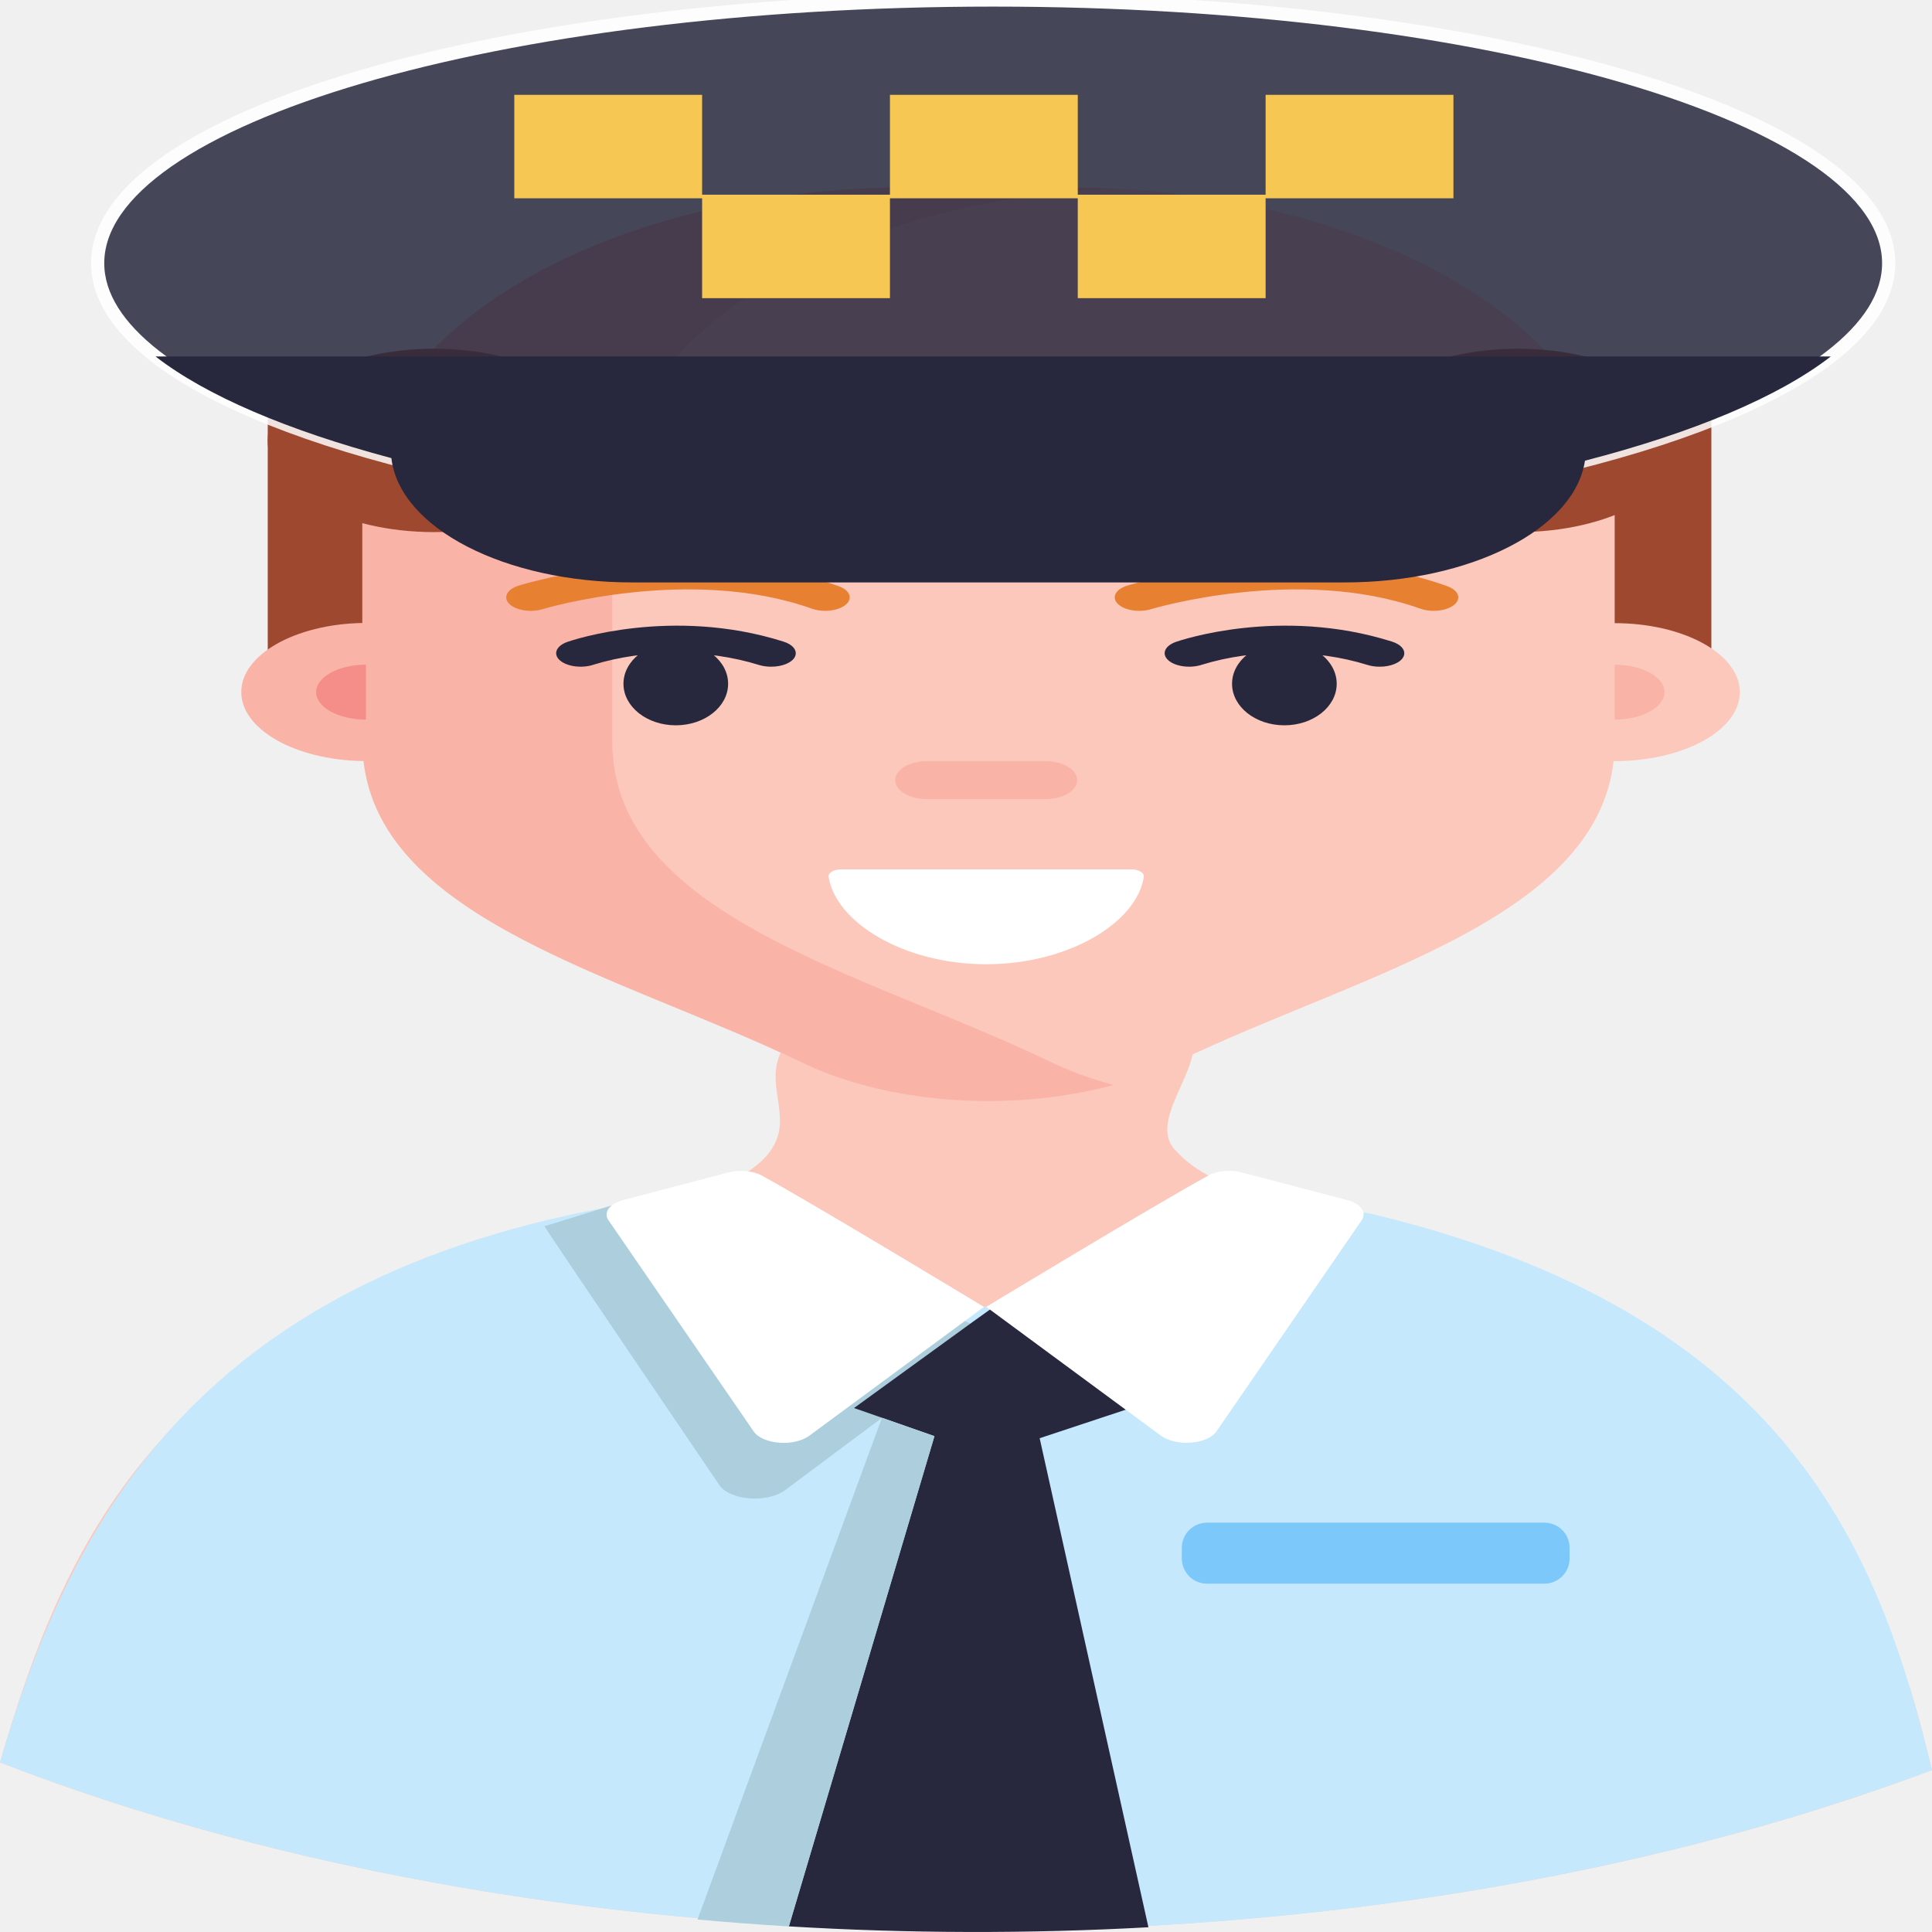
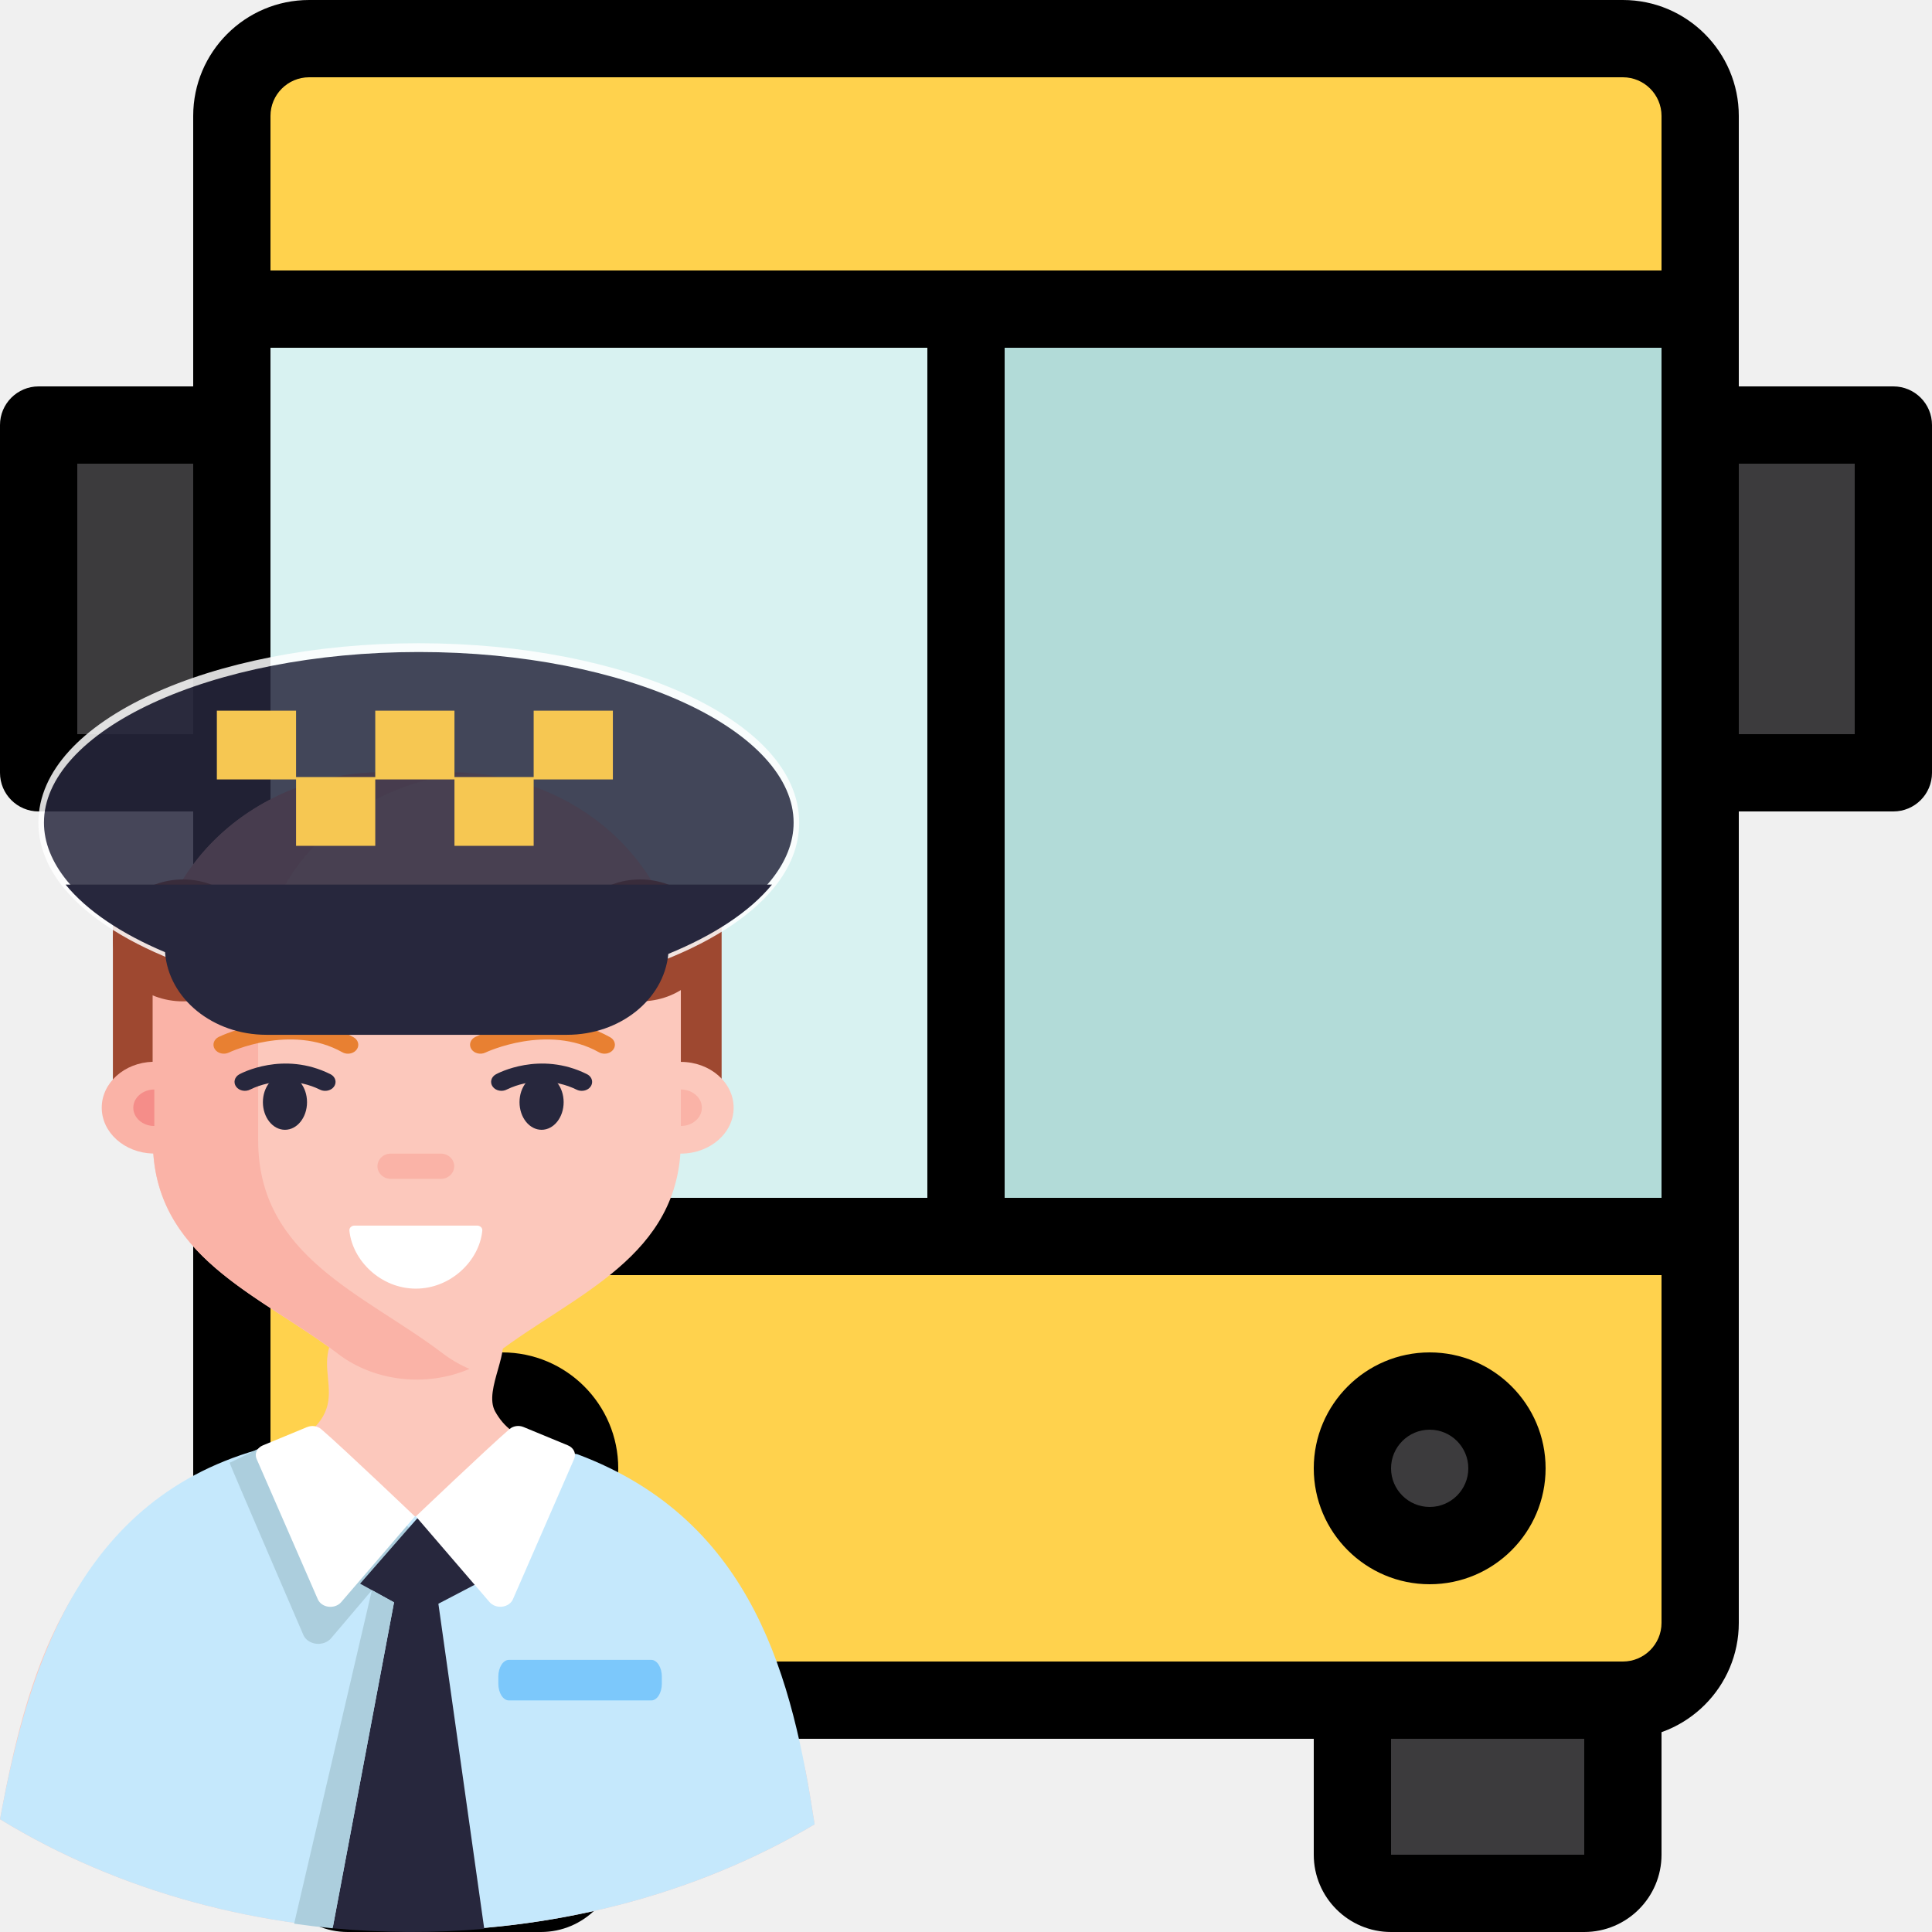
- <svg xmlns="http://www.w3.org/2000/svg" viewBox="0 0 24 24" version="1.1" id="svg68" width="24" height="24">
-   <defs id="defs4">
-     <style id="style2">.cls-1{fill:#f7bb38;}.cls-2{fill:#9e4830;}.cls-3{fill:#fcc8bc;}.cls-4{fill:#fab3a7;}.cls-5{fill:#e88032;}.cls-6{fill:#27273d;}.cls-7{fill:#f58d89;}.cls-8{fill:#fff;}.cls-9{fill:#c5e8fc;}.cls-10{fill:#accedd;}.cls-11{fill:#7cc8fb;}.cls-12{fill:#3e436d;}.cls-13{fill:#f6c752;}</style>
-   </defs>
-   <g id="g8601">
-     <rect class="cls-2" x="3.326" y="4.709" width="2.401" height="3.563" id="rect11" style="stroke-width:0.064" />
-     <rect class="cls-2" x="18.858" y="4.709" width="2.401" height="3.563" id="rect13" style="stroke-width:0.064" />
-     <path class="cls-3" d="M 23.997,21.989 C 16.846,24.681 7.075,24.641 -2.688e-7,21.893 0.782,19.209 1.943,16.526 6.763,15.232 7.264,15.097 7.92,15.124 8.388,14.966 c 2.496,-0.843 0.347,-1.5 1.817,-2.38 0.845,-0.507 4.048,-0.226 4.508,0.156 0.419,0.35 -0.485,1.119 -0.126,1.531 0.548,0.628 1.509,0.564 2.475,0.889 4.883,1.639 6.199,3.781 6.937,6.829 -0.266,0.098 -0.654,-2.703 0,-9.56e-4 z" id="path15" style="stroke-width:0.064" />
-     <path class="cls-3" d="m 20.058,6.298 v 2.914 c 0,2.174 -3.141,2.87 -5.431,3.976 a 3.524,1.941 0 0 1 -4.694,0 C 7.643,12.082 4.502,11.386 4.502,9.212 v -2.914 c 0,-2.137 2.891,-3.881 6.513,-3.966 0.094,-0.003 2.252,-0.004 2.252,-0.004 3.75,0 6.792,1.776 6.792,3.97 z" id="path17" style="stroke-width:0.064" />
-     <path class="cls-4" d="m 7.606,9.212 v -2.914 c 0,-2.081 2.738,-3.788 6.225,-3.956 -0.188,-0.01 -2.537,-0.014 -2.537,-0.014 -3.752,0 -6.793,1.778 -6.793,3.97 V 7.739 a 1.557,0.858 0 0 0 0,1.715 h 0.016 C 4.742,11.438 7.73,12.123 9.932,13.184 a 3.515,1.936 0 0 0 3.9,0.294 3.629,1.999 0 0 1 -0.795,-0.293 C 10.746,12.082 7.606,11.385 7.606,9.212 Z" id="path19" style="stroke-width:0.064" />
-     <ellipse class="cls-3" cx="20.057" cy="8.598" id="circle21" rx="1.556" ry="0.857" style="stroke-width:0.064" />
-     <path class="cls-5" d="M 10.249,7.588 A 0.301,0.166 0 0 1 10.085,7.561 c -1.516,-0.539 -3.326,0 -3.344,0.006 A 0.304,0.167 0 0 1 6.446,7.274 c 0.087,-0.027 2.142,-0.643 3.968,0.006 a 0.304,0.167 0 0 1 -0.165,0.308 z" id="path23" style="stroke-width:0.064" />
-     <ellipse class="cls-6" cx="8.395" cy="8.494" rx="0.65" ry="0.516" id="ellipse25" style="stroke-width:0.064" />
-     <path class="cls-5" d="m 17.809,7.588 a 0.301,0.166 0 0 1 -0.165,-0.027 c -1.516,-0.539 -3.326,0 -3.344,0.006 A 0.304,0.167 0 0 1 14.005,7.274 c 0.087,-0.027 2.142,-0.643 3.969,0.006 a 0.304,0.167 0 0 1 -0.165,0.308 z" id="path27" style="stroke-width:0.064" />
-     <ellipse class="cls-6" cx="15.955" cy="8.494" rx="0.65" ry="0.516" id="ellipse29" style="stroke-width:0.064" />
-     <rect class="cls-4" x="11.12" y="9.455" width="2.261" height="0.472" rx="0.393" id="rect31" style="stroke-width:0.064" />
-     <path class="cls-6" d="M 9.578,8.282 A 0.307,0.169 0 0 1 9.427,8.26 2.094,1.153 0 0 0 7.376,8.256 0.304,0.167 0 0 1 7.051,7.973 c 0.052,-0.018 1.294,-0.44 2.678,-0.004 A 0.304,0.167 0 0 1 9.578,8.282 Z" id="path33" style="stroke-width:0.064" />
-     <path class="cls-6" d="m 17.137,8.282 a 0.302,0.166 0 0 1 -0.15,-0.022 2.095,1.154 0 0 0 -2.052,-0.004 0.304,0.167 0 0 1 -0.325,-0.283 c 0.052,-0.018 1.293,-0.44 2.678,-0.004 a 0.304,0.167 0 0 1 -0.151,0.313 z" id="path35" style="stroke-width:0.064" />
-     <path class="cls-7" d="m 4.546,8.257 a 0.619,0.341 0 0 0 0,0.682 z" id="path37" style="stroke-width:0.064" />
-     <path class="cls-4" d="m 20.058,8.939 a 0.619,0.341 0 0 0 0,-0.682 z" id="path39" style="stroke-width:0.064" />
-     <path class="cls-8" d="m 10.446,10.8 a 0.154,0.085 0 0 0 -0.153,0.091 c 0.087,0.564 0.928,1.087 1.958,1.087 v 0 c 1.03,0 1.875,-0.523 1.958,-1.087 a 0.154,0.085 0 0 0 -0.153,-0.091 z" id="path41" style="stroke-width:0.064" />
-     <path class="cls-9" d="M 23.997,21.989 C 16.837,24.683 7.08,24.643 -2.688e-7,21.893 0.887,18.842 2.548,15.63 8.388,14.865 c 0,0 3.543,1.446 3.948,1.368 v 0 c 0,0 4.074,-1.302 4.689,-1.157 5.215,1.244 6.327,4.237 6.974,6.91 -0.268,0.1 -0.656,-2.701 -0.003,0.001 z" id="path43" style="stroke-width:0.064" />
-     <path class="cls-10" d="m 12.338,16.581 -2.583,1.929 a 0.47,0.259 0 0 1 -0.821,-0.065 c 0,0 -2.171,-3.195 -2.171,-3.214 0.117,-0.025 1.354,-0.439 1.763,-0.507 z" id="path45" style="stroke-width:0.064" />
-     <path class="cls-6" d="m 14.266,23.941 a 21.529,11.858 0 0 1 -4.467,-0.011 l 1.809,-6.09 -0.652,-0.228 -0.347,-0.121 1.472,-1.068 0.261,-0.187 1.702,1.256 -1.129,0.374 z" id="path47" style="stroke-width:0.064" />
-     <rect class="cls-11" x="14.681" y="18.915" width="4.817" height="0.758" rx="0.313" id="rect49" style="stroke-width:0.064" />
-     <path class="cls-8" d="M 9.051,14.564 7.743,14.907 A 0.363,0.2 0 0 0 7.559,15.159 l 1.804,2.624 a 0.397,0.219 0 0 0 0.689,0.053 l 2.171,-1.601 c 0,0 -2.093,-1.267 -2.759,-1.631 a 0.363,0.2 0 0 0 -0.414,-0.039 z" id="path51" style="stroke-width:0.064" />
-     <path class="cls-8" d="m 15.01,14.603 c -0.666,0.365 -2.759,1.631 -2.759,1.631 l 2.171,1.601 a 0.397,0.219 0 0 0 0.689,-0.053 l 1.804,-2.623 a 0.364,0.2 0 0 0 -0.183,-0.252 l -1.309,-0.343 a 0.361,0.199 0 0 0 -0.413,0.039 z" id="path53" style="stroke-width:0.064" />
-     <path class="cls-10" d="M 11.608,17.841 9.8,23.931 Q 9.226,23.896 8.665,23.845 L 10.956,17.612 Z" id="path55" style="stroke-width:0.064" />
-     <ellipse class="cls-2" cx="5.393" cy="5.471" id="circle57" rx="2.068" ry="1.139" style="stroke-width:0.064" />
-     <ellipse class="cls-2" cx="18.858" cy="5.471" id="circle59" rx="2.068" ry="1.139" style="stroke-width:0.064" />
-     <path class="cls-12" d="m 23.462,3.27 c 0,0.408 -0.254,0.798 -0.719,1.158 -0.716,0.555 -1.932,1.038 -3.487,1.401 -1.899,0.444 -4.304,0.71 -6.918,0.71 -2.615,0 -5.019,-0.265 -6.919,-0.71 C 3.864,5.466 2.647,4.983 1.932,4.428 1.468,4.068 1.213,3.677 1.213,3.27 1.213,1.464 6.194,0 12.338,0 18.482,0 23.462,1.464 23.462,3.27 Z" id="path61" style="stroke-width:0.164;opacity:0.845;fill:#27273d;fill-opacity:1;stroke:#ffffff;stroke-opacity:1;stroke-dasharray:none" />
-     <path class="cls-6" d="M 22.743,4.428 H 1.932 c 0.627,0.487 1.641,0.919 2.93,1.263 a 2.994,1.649 0 0 0 2.987,1.544 h 8.857 a 2.994,1.649 0 0 0 2.983,-1.512 c 1.347,-0.349 2.406,-0.793 3.054,-1.295 z" id="path63" style="stroke-width:0.064" />
-     <polygon class="cls-13" points="324.39,63.7 324.39,36.83 297.52,36.83 297.52,62.77 270.65,62.77 270.65,36.83 243.78,36.83 243.78,62.77 216.91,62.77 216.91,36.83 190.04,36.83 190.04,63.7 216.91,63.7 216.91,89.64 243.78,89.64 243.78,63.7 270.65,63.7 270.65,89.64 297.52,89.64 297.52,63.7 " id="polygon65" transform="matrix(0.08683696,0,0,0.04782877,-10.1139,-0.583511)" />
+ <svg xmlns="http://www.w3.org/2000/svg" version="1.1" x="0px" y="0px" width="24" height="24" viewBox="0 0 24 24" xml:space="preserve" id="svg32">
+   <defs id="defs36" />
+   <g id="_x32_16_x2C__map_x2C__route_x2C__target_x2C__destination_x2C__position" transform="translate(-36.667,-21)">
+     <g id="g28">
+       <g id="g2440" transform="matrix(0.8,0,0,0.8483721,7.333401,3.184185)">
+         <g id="_x31_612_x2C__Automobile_x2C__bus_x2C__transport_x2C__vehicle" transform="matrix(0.06,0,0,0.05657894,36.067,20.43421)">
+           <g id="g44">
+             <path style="fill:#ffd24d" d="M 260,330 H 70 v 100 c 0,11.05 8.95,20 20,20 h 70 200 70 c 11.05,0 20,-8.95 20,-20 V 330 Z" id="path2-9" />
+             <path style="fill:#3c3b3d" d="m 140,370 c 11.05,0 20,8.95 20,20 0,11.05 -8.95,20 -20,20 -11.05,0 -20,-8.95 -20,-20 0,-11.05 8.95,-20 20,-20 z" id="path4" />
+             <path style="fill:#3c3b3d" d="m 380,370 c 11.05,0 20,8.95 20,20 0,11.05 -8.95,20 -20,20 -11.05,0 -20,-8.95 -20,-20 0,-11.05 8.95,-20 20,-20 z" id="path6" />
+             <rect x="20" y="120" style="fill:#3c3b3d" width="50" height="90" id="rect8" />
+             <rect x="450" y="120" style="fill:#3c3b3d" width="50" height="90" id="rect10" />
+             <path style="fill:#3c3b3d" d="m 160,450 v 40 c 0,5.52 -4.48,10 -10,10 h -50 c -5.52,0 -10,-4.48 -10,-10 v -40 z" id="path12" />
+             <path style="fill:#3c3b3d" d="m 430,450 v 40 c 0,5.52 -4.48,10 -10,10 h -50 c -5.52,0 -10,-4.48 -10,-10 v -40 z" id="path14" />
+             <path style="fill:#ffd24d" d="M 450,40 V 90 H 260 70 V 40 C 70,28.95 78.95,20 90,20 h 340 c 11.05,0 20,8.95 20,20 z" id="path16-9" />
+             <polygon style="fill:#b2dbd8" points="450,120 450,210 450,330 260,330 260,90 450,90 " id="polygon18" />
+             <polygon style="fill:#d8f2f1" points="70,90 260,90 260,330 70,330 70,210 70,120 " id="polygon20" />
+             <path d="m 150,510 h -50 c -11.028,0 -20,-8.972 -20,-20 v -40 c 0,-5.522 4.477,-10 10,-10 5.523,0 10,4.478 10,10 v 40 h 50 v -40 c 0,-5.522 4.477,-10 10,-10 5.523,0 10,4.478 10,10 v 40 c 0,11.028 -8.972,20 -20,20 z" id="path22" />
+             <path d="m 420,510 h -50 c -11.028,0 -20,-8.972 -20,-20 v -40 c 0,-5.522 4.477,-10 10,-10 5.522,0 10,4.478 10,10 v 40 h 50 v -40 c 0,-5.522 4.477,-10 10,-10 5.522,0 10,4.478 10,10 v 40 c 0,11.028 -8.972,20 -20,20 z" id="path24" />
+             <path d="M 430,460 H 90 C 73.458,460 60,446.542 60,430 V 330 c 0,-5.522 4.477,-10 10,-10 5.523,0 10,4.478 10,10 v 100 c 0,5.514 4.486,10 10,10 h 340 c 5.514,0 10,-4.486 10,-10 V 330 c 0,-5.522 4.477,-10 10,-10 5.522,0 10,4.478 10,10 v 100 c 0,16.542 -13.458,30 -30,30 z" id="path26" />
+             <path d="m 450,100 c -5.523,0 -10,-4.477 -10,-10 V 40 c 0,-5.514 -4.486,-10 -10,-10 H 90 c -5.514,0 -10,4.486 -10,10 v 50 c 0,5.523 -4.477,10 -10,10 -5.523,0 -10,-4.477 -10,-10 V 40 C 60,23.458 73.458,10 90,10 h 340 c 16.542,0 30,13.458 30,30 v 50 c 0,5.523 -4.478,10 -10,10 z" id="path28" />
+             <path d="m 70,130 c -5.523,0 -10,-4.477 -10,-10 V 90 c 0,-5.523 4.477,-10 10,-10 h 190 c 5.522,0 10,4.477 10,10 0,5.523 -4.478,10 -10,10 H 80 v 20 c 0,5.523 -4.477,10 -10,10 z" id="path30" />
+             <path d="M 260,340 H 70 c -5.523,0 -10,-4.478 -10,-10 V 210 c 0,-5.523 4.477,-10 10,-10 5.523,0 10,4.477 10,10 v 110 h 180 c 5.522,0 10,4.478 10,10 0,5.522 -4.478,10 -10,10 z" id="path32" />
+             <path d="M 450,340 H 260 c -5.523,0 -10,-4.478 -10,-10 V 90 c 0,-5.523 4.477,-10 10,-10 h 190 c 5.522,0 10,4.477 10,10 v 30 c 0,5.523 -4.478,10 -10,10 -5.523,0 -10,-4.477 -10,-10 V 100 H 270 V 320 H 440 V 210 c 0,-5.523 4.477,-10 10,-10 5.522,0 10,4.477 10,10 v 120 c 0,5.522 -4.478,10 -10,10 z" id="path34" />
+             <path d="m 140,420 c -16.542,0 -30,-13.458 -30,-30 0,-16.542 13.458,-30 30,-30 16.542,0 30,13.458 30,30 0,16.542 -13.458,30 -30,30 z m 0,-40 c -5.514,0 -10,4.486 -10,10 0,5.514 4.486,10 10,10 5.514,0 10,-4.486 10,-10 0,-5.514 -4.486,-10 -10,-10 z" id="path36" />
+             <path d="m 380,420 c -16.542,0 -30,-13.458 -30,-30 0,-16.542 13.458,-30 30,-30 16.542,0 30,13.458 30,30 0,16.542 -13.458,30 -30,30 z m 0,-40 c -5.514,0 -10,4.486 -10,10 0,5.514 4.486,10 10,10 5.514,0 10,-4.486 10,-10 0,-5.514 -4.486,-10 -10,-10 z" id="path38" />
+             <path d="m 500,220 h -50 c -5.523,0 -10,-4.477 -10,-10 v -90 c 0,-5.523 4.477,-10 10,-10 h 50 c 5.522,0 10,4.477 10,10 v 90 c 0,5.523 -4.478,10 -10,10 z m -40,-20 h 30 v -70 h -30 z" id="path40" />
+             <path d="M 70,220 H 20 c -5.523,0 -10,-4.477 -10,-10 v -90 c 0,-5.523 4.477,-10 10,-10 h 50 c 5.523,0 10,4.477 10,10 v 90 c 0,5.523 -4.477,10 -10,10 z M 30,200 H 60 V 130 H 30 Z" id="path42" />
+           </g>
+         </g>
+         <g id="Layer_1-3" transform="matrix(0.8486357,0,0,0.8002485,28.18064,20.11104)">
+ </g>
+         <g id="g1981" transform="translate(9.97418)" />
+         <g id="g1209" transform="matrix(1.25,0,0,-1.178728,44.23368,54.67146)" />
+         <g id="g1211" transform="matrix(1.25,0,0,-1.178728,44.23368,54.67146)" />
+         <g id="g1213" transform="matrix(1.25,0,0,-1.178728,44.23368,54.67146)" />
+         <g id="g1215" transform="matrix(1.25,0,0,-1.178728,44.23368,54.67146)" />
+         <g id="g1217" transform="matrix(1.25,0,0,-1.178728,44.23368,54.67146)" />
+         <g id="g1219" transform="matrix(1.25,0,0,-1.178728,44.23368,54.67146)" />
+         <g id="g8601" transform="matrix(0.5270834,0,0,0.7836095,36.667,30.48284)">
+           <rect class="cls-2" x="3.326" y="4.709" width="2.401" height="3.563" id="rect11" style="fill:#9e4830;stroke-width:0.064" />
+           <rect class="cls-2" x="18.858" y="4.709" width="2.401" height="3.563" id="rect13" style="fill:#9e4830;stroke-width:0.064" />
+           <path class="cls-3" d="M 23.997,21.989 C 16.846,24.681 7.075,24.641 -2.688e-7,21.893 0.782,19.209 1.943,16.526 6.763,15.232 7.264,15.097 7.92,15.124 8.388,14.966 c 2.496,-0.843 0.347,-1.5 1.817,-2.38 0.845,-0.507 4.048,-0.226 4.508,0.156 0.419,0.35 -0.485,1.119 -0.126,1.531 0.548,0.628 1.509,0.564 2.475,0.889 4.883,1.639 6.199,3.781 6.937,6.829 -0.266,0.098 -0.654,-2.703 0,-9.56e-4 z" id="path15" style="fill:#fcc8bc;stroke-width:0.064" />
+           <path class="cls-3" d="m 20.058,6.298 v 2.914 c 0,2.174 -3.141,2.87 -5.431,3.976 a 3.524,1.941 0 0 1 -4.694,0 C 7.643,12.082 4.502,11.386 4.502,9.212 v -2.914 c 0,-2.137 2.891,-3.881 6.513,-3.966 0.094,-0.003 2.252,-0.004 2.252,-0.004 3.75,0 6.792,1.776 6.792,3.97 z" id="path17" style="fill:#fcc8bc;stroke-width:0.064" />
+           <path class="cls-4" d="m 7.606,9.212 v -2.914 c 0,-2.081 2.738,-3.788 6.225,-3.956 -0.188,-0.01 -2.537,-0.014 -2.537,-0.014 -3.752,0 -6.793,1.778 -6.793,3.97 V 7.739 a 1.557,0.858 0 0 0 0,1.715 h 0.016 C 4.742,11.438 7.73,12.123 9.932,13.184 a 3.515,1.936 0 0 0 3.9,0.294 3.629,1.999 0 0 1 -0.795,-0.293 C 10.746,12.082 7.606,11.385 7.606,9.212 Z" id="path19" style="fill:#fab3a7;stroke-width:0.064" />
+           <ellipse class="cls-3" cx="20.057" cy="8.598" id="circle21" rx="1.556" ry="0.857" style="fill:#fcc8bc;stroke-width:0.064" />
+           <path class="cls-5" d="M 10.249,7.588 A 0.301,0.166 0 0 1 10.085,7.561 c -1.516,-0.539 -3.326,0 -3.344,0.006 A 0.304,0.167 0 0 1 6.446,7.274 c 0.087,-0.027 2.142,-0.643 3.968,0.006 a 0.304,0.167 0 0 1 -0.165,0.308 z" id="path23" style="fill:#e88032;stroke-width:0.064" />
+           <ellipse class="cls-6" cx="8.395" cy="8.494" rx="0.65" ry="0.516" id="ellipse25" style="fill:#27273d;stroke-width:0.064" />
+           <path class="cls-5" d="m 17.809,7.588 a 0.301,0.166 0 0 1 -0.165,-0.027 c -1.516,-0.539 -3.326,0 -3.344,0.006 A 0.304,0.167 0 0 1 14.005,7.274 c 0.087,-0.027 2.142,-0.643 3.969,0.006 a 0.304,0.167 0 0 1 -0.165,0.308 z" id="path27" style="fill:#e88032;stroke-width:0.064" />
+           <ellipse class="cls-6" cx="15.955" cy="8.494" rx="0.65" ry="0.516" id="ellipse29" style="fill:#27273d;stroke-width:0.064" />
+           <rect class="cls-4" x="11.12" y="9.455" width="2.261" height="0.472" rx="0.393" id="rect31" style="fill:#fab3a7;stroke-width:0.064" />
+           <path class="cls-6" d="M 9.578,8.282 A 0.307,0.169 0 0 1 9.427,8.26 2.094,1.153 0 0 0 7.376,8.256 0.304,0.167 0 0 1 7.051,7.973 c 0.052,-0.018 1.294,-0.44 2.678,-0.004 A 0.304,0.167 0 0 1 9.578,8.282 Z" id="path33" style="fill:#27273d;stroke-width:0.064" />
+           <path class="cls-6" d="m 17.137,8.282 a 0.302,0.166 0 0 1 -0.15,-0.022 2.095,1.154 0 0 0 -2.052,-0.004 0.304,0.167 0 0 1 -0.325,-0.283 c 0.052,-0.018 1.293,-0.44 2.678,-0.004 a 0.304,0.167 0 0 1 -0.151,0.313 z" id="path35" style="fill:#27273d;stroke-width:0.064" />
+           <path class="cls-7" d="m 4.546,8.257 a 0.619,0.341 0 0 0 0,0.682 z" id="path37" style="fill:#f58d89;stroke-width:0.064" />
+           <path class="cls-4" d="m 20.058,8.939 a 0.619,0.341 0 0 0 0,-0.682 z" id="path39" style="fill:#fab3a7;stroke-width:0.064" />
+           <path class="cls-8" d="m 10.446,10.8 a 0.154,0.085 0 0 0 -0.153,0.091 c 0.087,0.564 0.928,1.087 1.958,1.087 v 0 c 1.03,0 1.875,-0.523 1.958,-1.087 a 0.154,0.085 0 0 0 -0.153,-0.091 z" id="path41" style="fill:#ffffff;stroke-width:0.064" />
+           <path class="cls-9" d="M 23.997,21.989 C 16.837,24.683 7.08,24.643 -2.688e-7,21.893 0.887,18.842 2.548,15.63 8.388,14.865 c 0,0 3.543,1.446 3.948,1.368 v 0 c 0,0 4.074,-1.302 4.689,-1.157 5.215,1.244 6.327,4.237 6.974,6.91 -0.268,0.1 -0.656,-2.701 -0.003,0.001 z" id="path43" style="fill:#c5e8fc;stroke-width:0.064" />
+           <path class="cls-10" d="m 12.338,16.581 -2.583,1.929 a 0.47,0.259 0 0 1 -0.821,-0.065 c 0,0 -2.171,-3.195 -2.171,-3.214 0.117,-0.025 1.354,-0.439 1.763,-0.507 z" id="path45" style="fill:#accedd;stroke-width:0.064" />
+           <path class="cls-6" d="m 14.266,23.941 a 21.529,11.858 0 0 1 -4.467,-0.011 l 1.809,-6.09 -0.652,-0.228 -0.347,-0.121 1.472,-1.068 0.261,-0.187 1.702,1.256 -1.129,0.374 z" id="path47" style="fill:#27273d;stroke-width:0.064" />
+           <rect class="cls-11" x="14.681" y="18.915" width="4.817" height="0.758" rx="0.313" id="rect49" style="fill:#7cc8fb;stroke-width:0.064" />
+           <path class="cls-8" d="M 9.051,14.564 7.743,14.907 A 0.363,0.2 0 0 0 7.559,15.159 l 1.804,2.624 a 0.397,0.219 0 0 0 0.689,0.053 l 2.171,-1.601 c 0,0 -2.093,-1.267 -2.759,-1.631 a 0.363,0.2 0 0 0 -0.414,-0.039 z" id="path51" style="fill:#ffffff;stroke-width:0.064" />
+           <path class="cls-8" d="m 15.01,14.603 c -0.666,0.365 -2.759,1.631 -2.759,1.631 l 2.171,1.601 a 0.397,0.219 0 0 0 0.689,-0.053 l 1.804,-2.623 a 0.364,0.2 0 0 0 -0.183,-0.252 l -1.309,-0.343 a 0.361,0.199 0 0 0 -0.413,0.039 z" id="path53" style="fill:#ffffff;stroke-width:0.064" />
+           <path class="cls-10" d="M 11.608,17.841 9.8,23.931 Q 9.226,23.896 8.665,23.845 L 10.956,17.612 Z" id="path55" style="fill:#accedd;stroke-width:0.064" />
+           <ellipse class="cls-2" cx="5.393" cy="5.471" id="circle57" rx="2.068" ry="1.139" style="fill:#9e4830;stroke-width:0.064" />
+           <ellipse class="cls-2" cx="18.858" cy="5.471" id="circle59" rx="2.068" ry="1.139" style="fill:#9e4830;stroke-width:0.064" />
+           <path class="cls-12" d="m 23.462,3.27 c 0,0.408 -0.254,0.798 -0.719,1.158 -0.716,0.555 -1.932,1.038 -3.487,1.401 -1.899,0.444 -4.304,0.71 -6.918,0.71 -2.615,0 -5.019,-0.265 -6.919,-0.71 C 3.864,5.466 2.647,4.983 1.932,4.428 1.468,4.068 1.213,3.677 1.213,3.27 1.213,1.464 6.194,0 12.338,0 18.482,0 23.462,1.464 23.462,3.27 Z" id="path61" style="opacity:0.845;fill:#27273d;fill-opacity:1;stroke:#ffffff;stroke-width:0.164;stroke-dasharray:none;stroke-opacity:1" />
+           <path class="cls-6" d="M 22.743,4.428 H 1.932 c 0.627,0.487 1.641,0.919 2.93,1.263 a 2.994,1.649 0 0 0 2.987,1.544 h 8.857 a 2.994,1.649 0 0 0 2.983,-1.512 c 1.347,-0.349 2.406,-0.793 3.054,-1.295 z" id="path63" style="fill:#27273d;stroke-width:0.064" />
+           <polygon class="cls-13" points="270.65,63.7 270.65,89.64 297.52,89.64 297.52,63.7 324.39,63.7 324.39,36.83 297.52,36.83 297.52,62.77 270.65,62.77 270.65,36.83 243.78,36.83 243.78,62.77 216.91,62.77 216.91,36.83 190.04,36.83 190.04,63.7 216.91,63.7 216.91,89.64 243.78,89.64 243.78,63.7 " id="polygon65" transform="matrix(0.08683696,0,0,0.04782877,-10.1139,-0.583511)" style="fill:#f6c752" />
+         </g>
+       </g>
+     </g>
  </g>
+   <g id="Layer_1" transform="translate(-36.667,-21)">
+ </g>
</svg>
